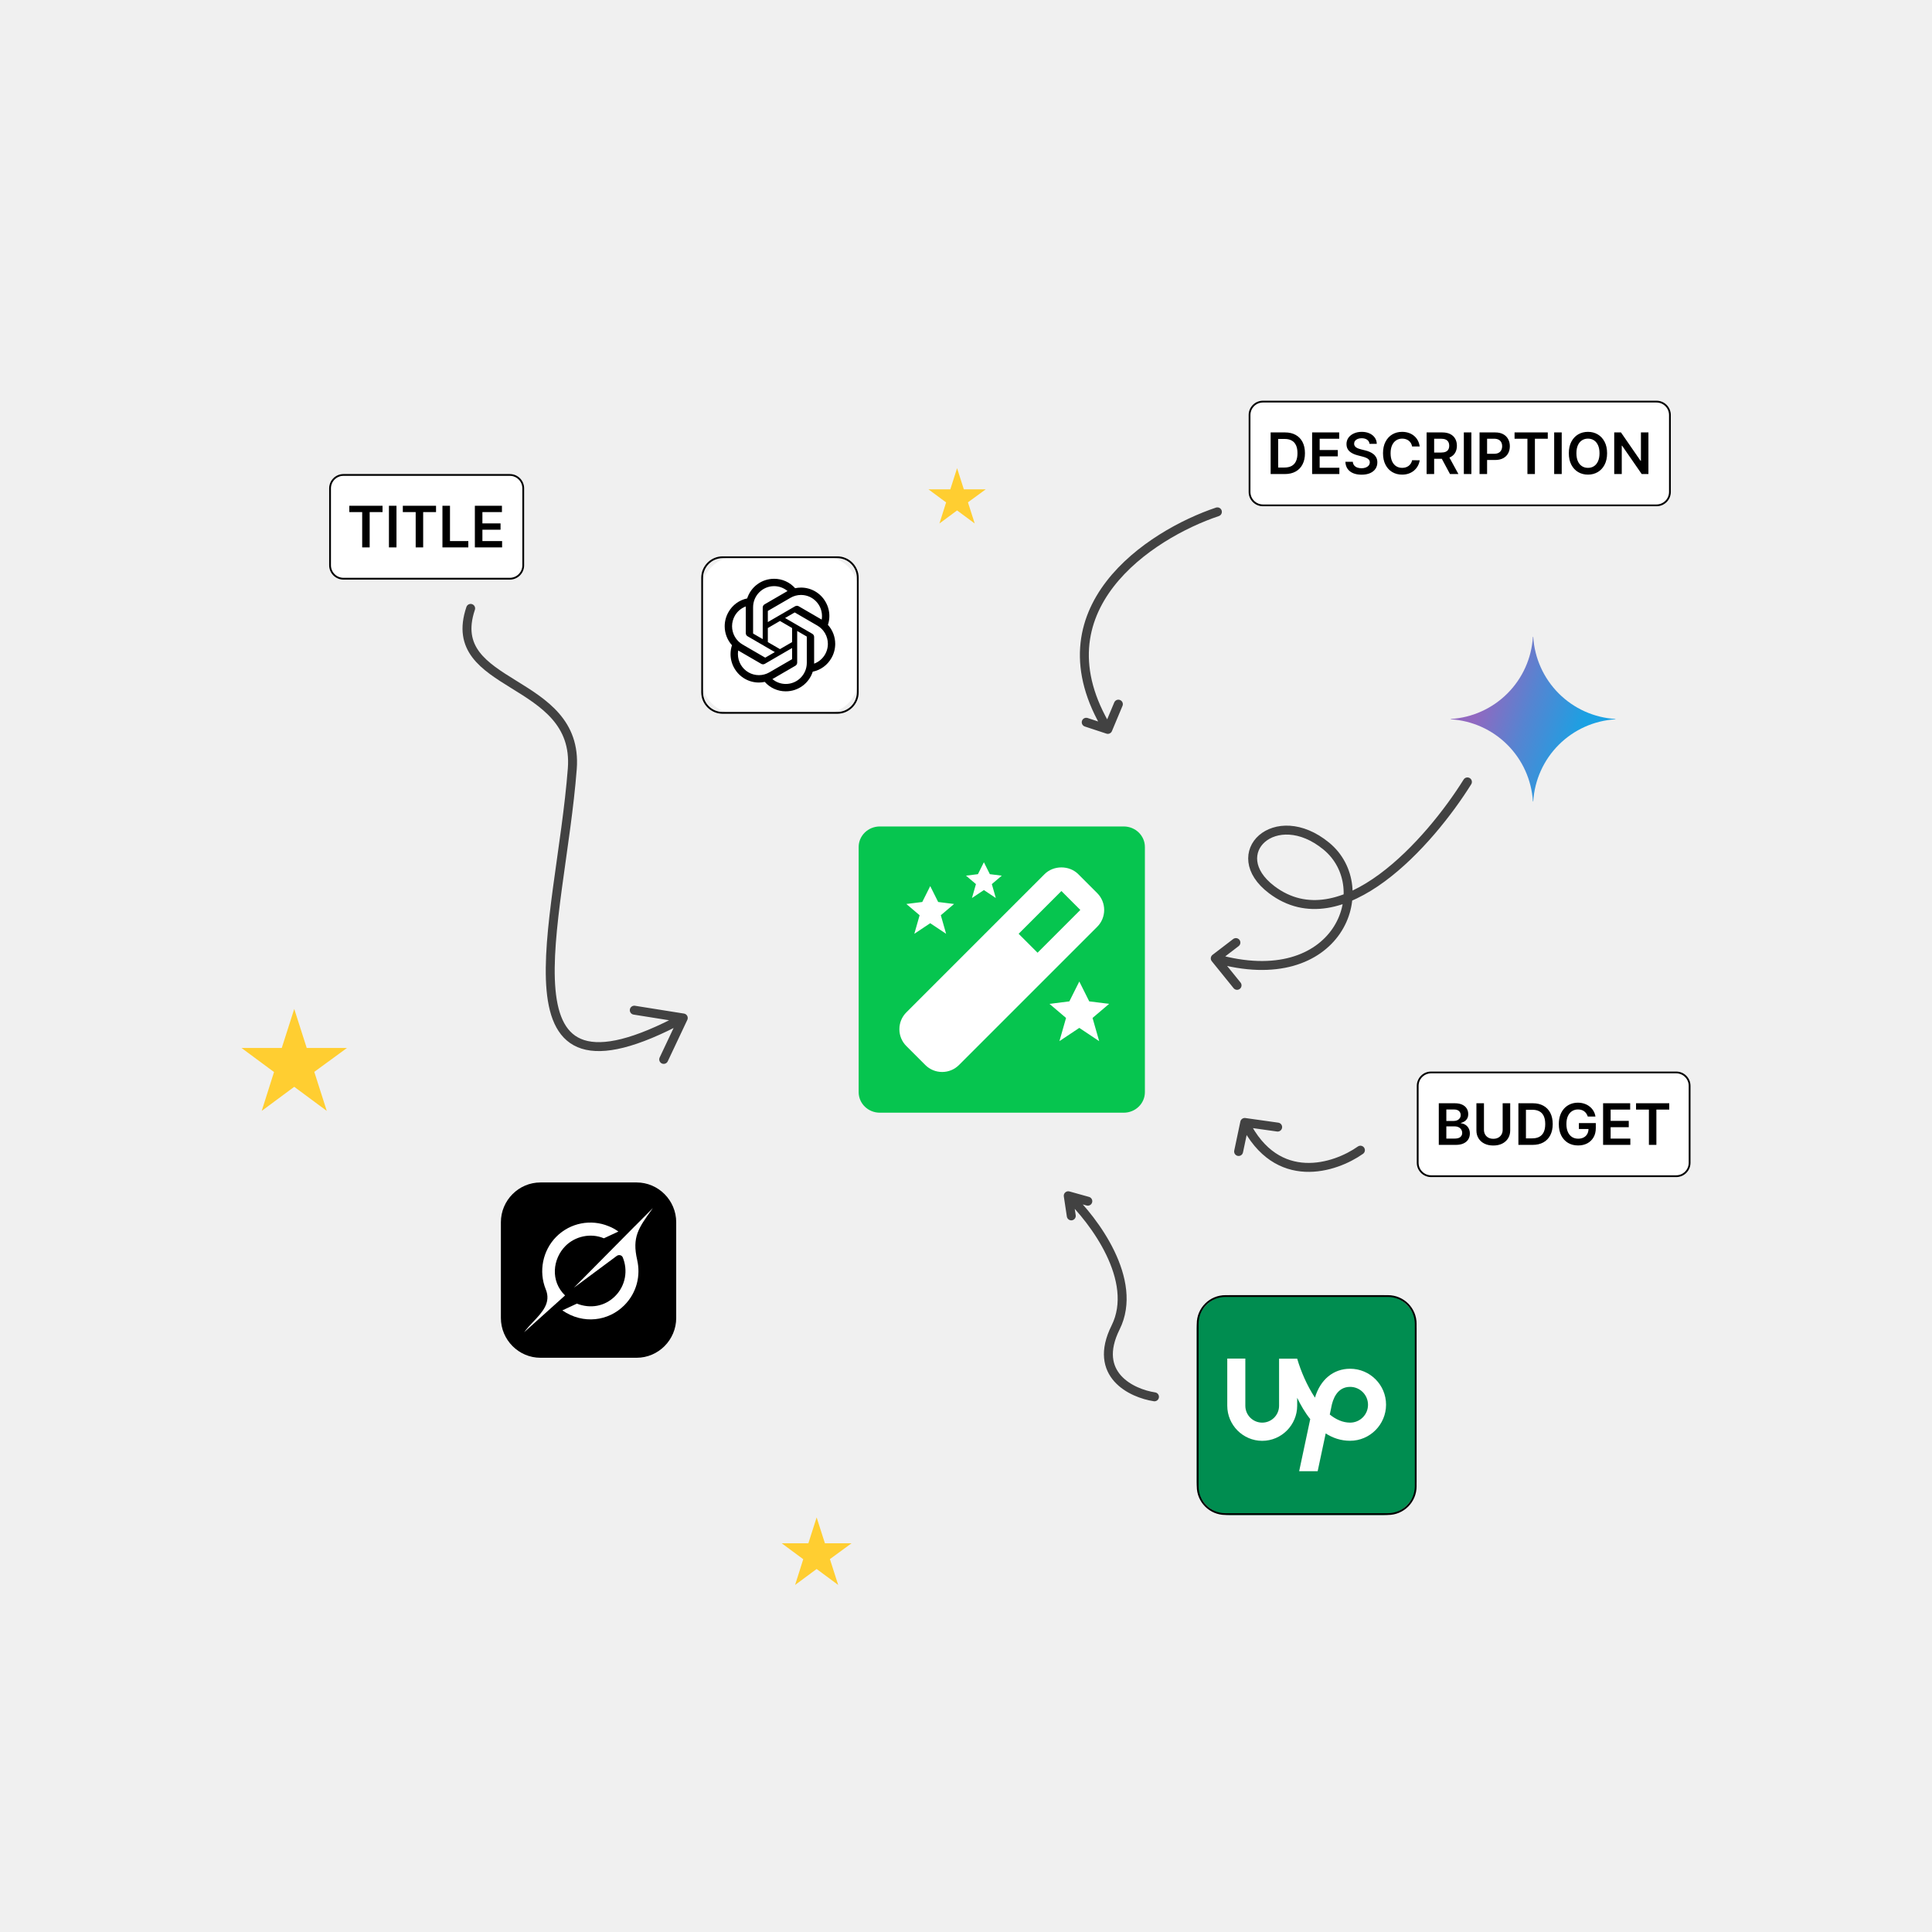
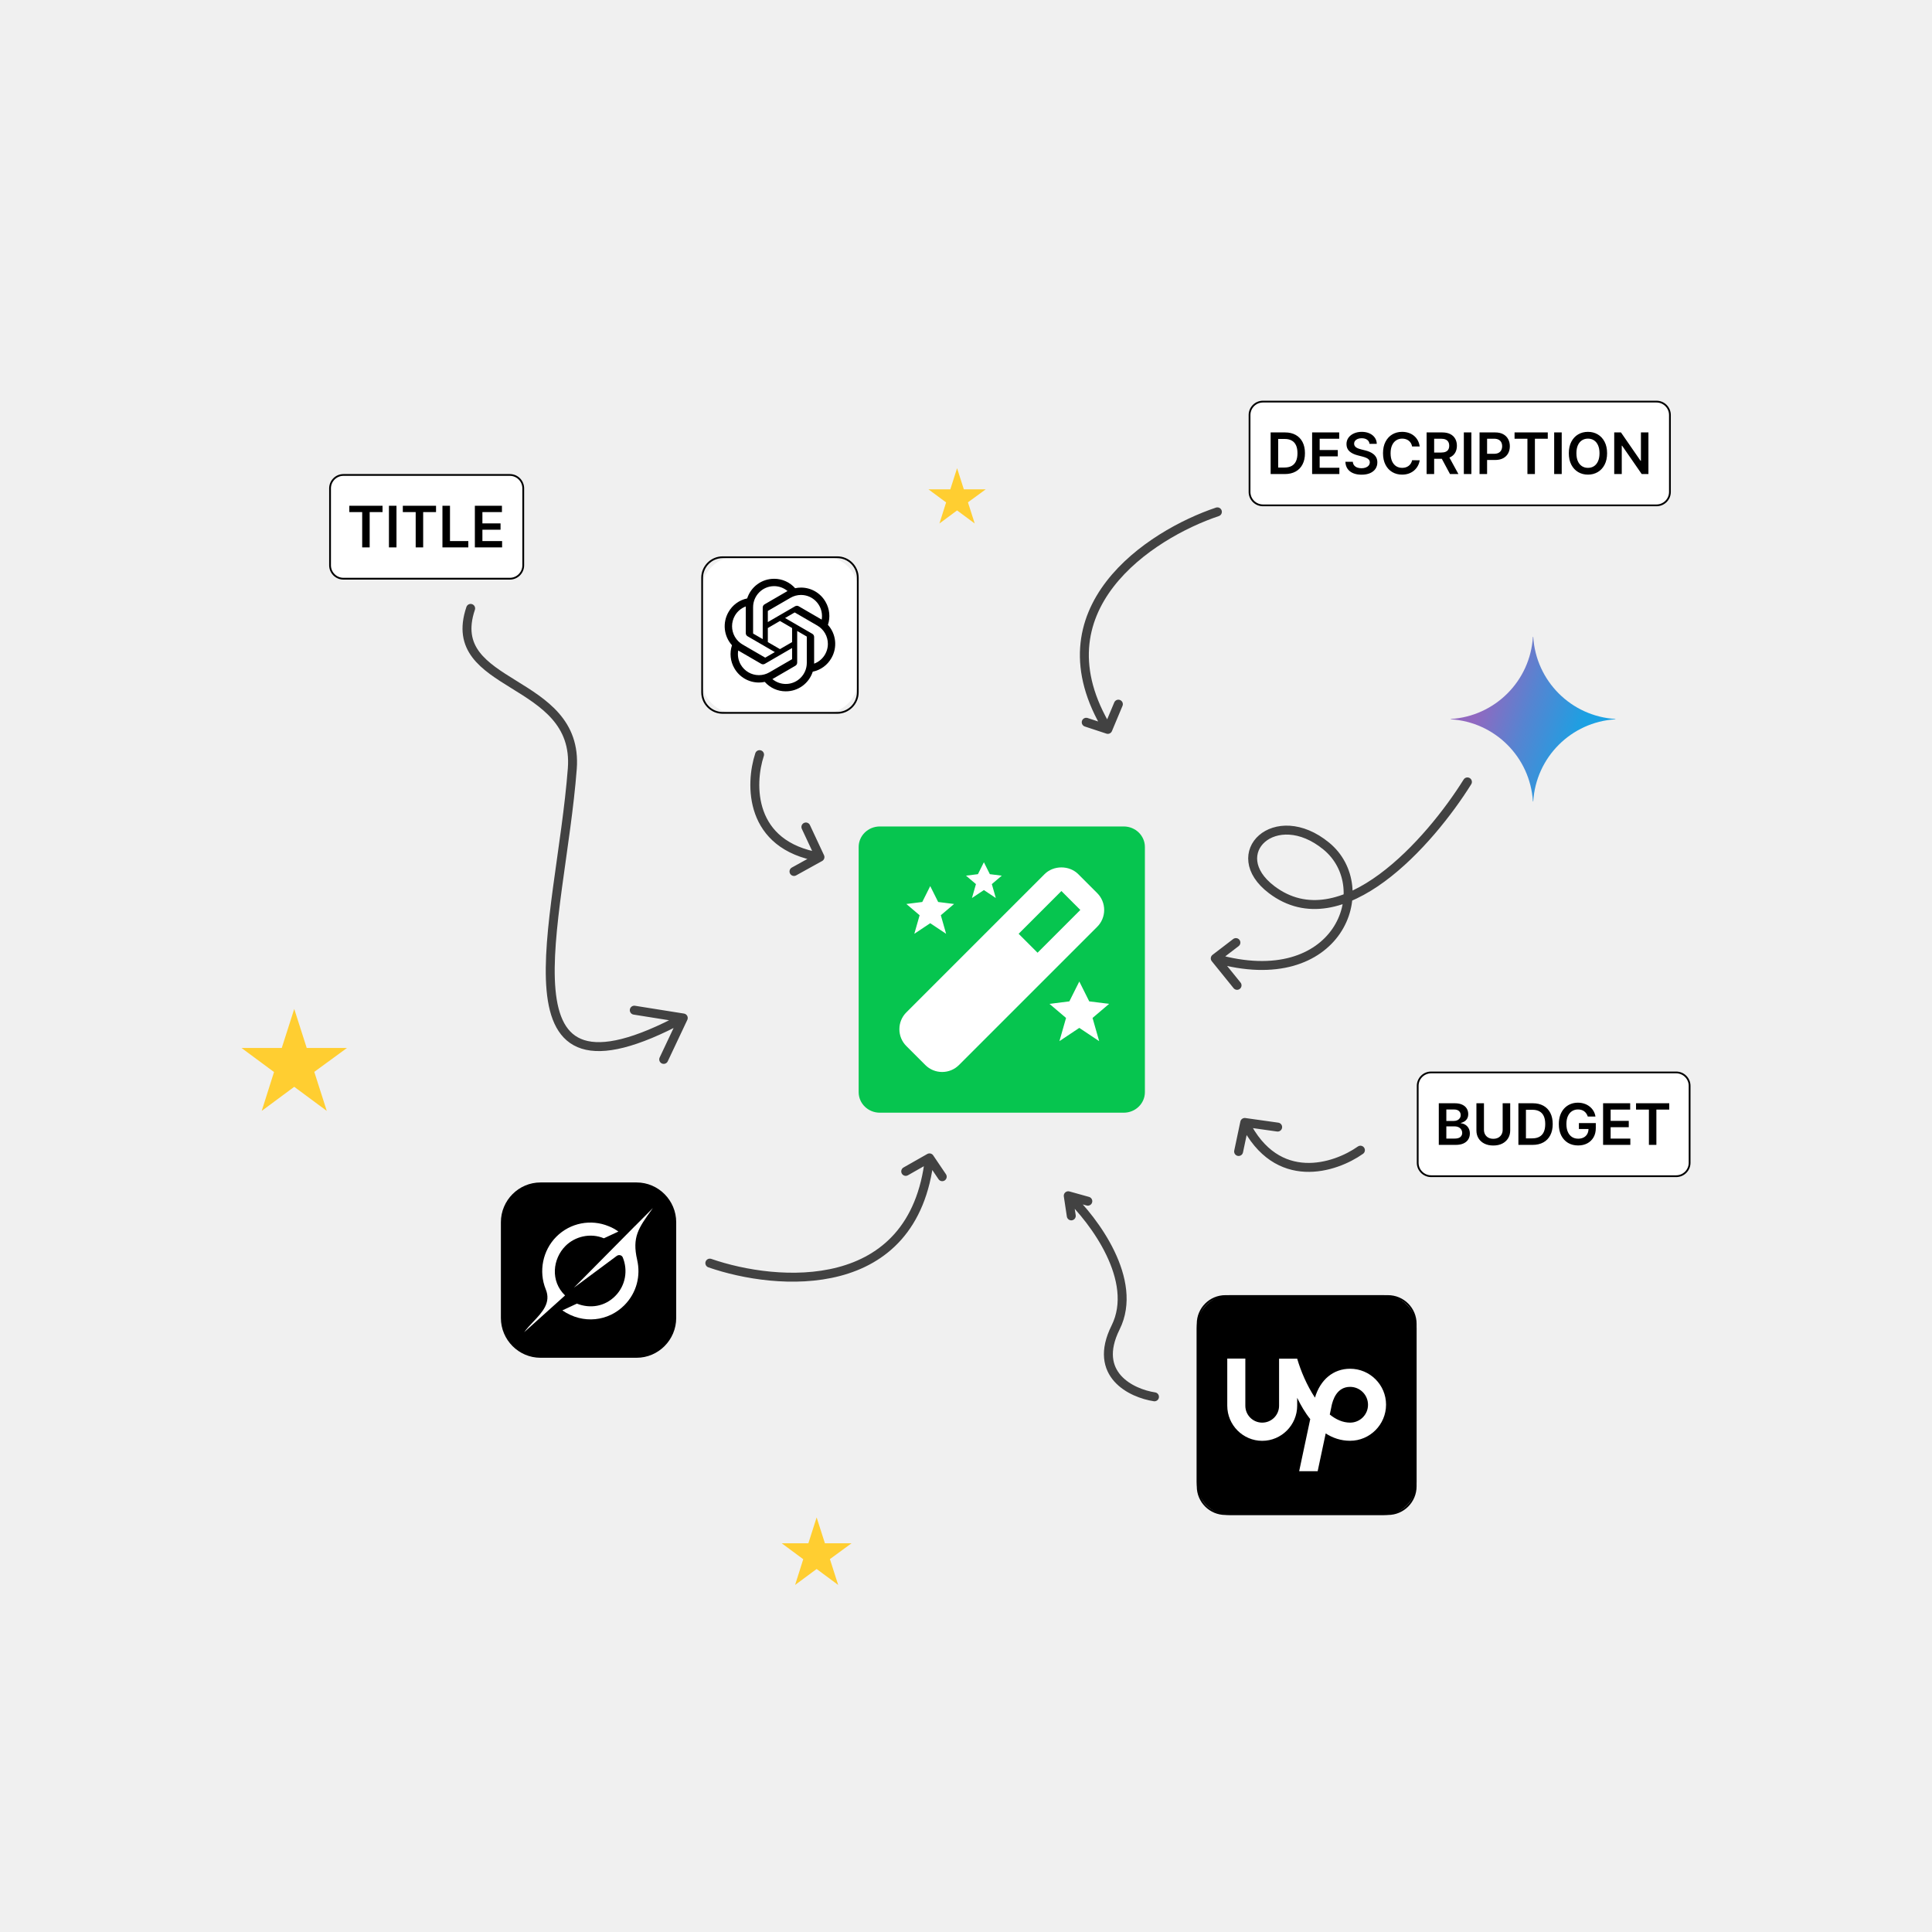
<svg xmlns="http://www.w3.org/2000/svg" width="1080" height="1080" viewBox="0 0 1080 1080" fill="none">
-   <path d="M628.186 462H491.821C485.293 462 480 467.133 480 473.462V610.531C480 616.867 485.293 622 491.821 622H628.186C634.714 622 640 616.861 640 610.531V473.462C640 467.133 634.714 462 628.186 462Z" fill="#06C54F" />
-   <path d="M553.333 488.667L550 482L546.667 488.667L540 489.5L545.56 494.22L543.333 502L550 497.56L556.667 502L554.44 494.22L560 489.5L553.333 488.667ZM608.893 559.773L603.333 548.667L597.773 559.773L586.667 561.167L595.927 569.04L592.227 582L603.333 574.593L614.44 582L610.74 569.04L620 561.167L608.893 559.773ZM524.447 504.22L520 495.333L515.553 504.22L506.667 505.333L514.073 511.627L511.113 522L520 516.073L528.887 522L525.927 511.627L533.333 505.333L524.447 504.22ZM502.76 575.333C502.76 578.893 504.147 582.24 506.667 584.76L517.24 595.333C519.76 597.853 523.107 599.24 526.667 599.24C530.227 599.24 533.573 597.853 536.093 595.333L613.333 518.093C615.853 515.573 617.24 512.227 617.24 508.667C617.24 505.107 615.853 501.76 613.333 499.24L602.76 488.667C597.72 483.627 588.947 483.627 583.907 488.667L506.667 565.907C504.147 568.427 502.76 571.773 502.76 575.333ZM593.333 498.093L603.907 508.667L580 532.573L569.427 522L593.333 498.093Z" fill="white" />
-   <rect x="184.5" y="265.5" width="108" height="58" rx="7.5" fill="white" />
-   <rect x="184.5" y="265.5" width="108" height="58" rx="7.5" stroke="black" />
-   <path d="M195.273 286.261V282.727H213.841V286.261H206.648V306H202.466V286.261H195.273ZM221.636 282.727V306H217.42V282.727H221.636ZM225.179 286.261V282.727H243.747V286.261H236.554V306H232.372V286.261H225.179ZM247.327 306V282.727H251.543V302.466H261.793V306H247.327ZM265.452 306V282.727H280.588V286.261H269.668V292.58H279.804V296.114H269.668V302.466H280.679V306H265.452Z" fill="black" />
-   <rect x="698.5" y="224.5" width="235" height="58" rx="7.5" fill="white" />
-   <rect x="698.5" y="224.5" width="235" height="58" rx="7.5" stroke="black" />
-   <path d="M718.182 265H710.295V241.727H718.341C720.652 241.727 722.636 242.193 724.295 243.125C725.962 244.049 727.242 245.379 728.136 247.114C729.03 248.848 729.477 250.924 729.477 253.341C729.477 255.765 729.027 257.848 728.125 259.591C727.231 261.333 725.939 262.67 724.25 263.602C722.568 264.534 720.545 265 718.182 265ZM714.511 261.352H717.977C719.598 261.352 720.951 261.057 722.034 260.466C723.117 259.867 723.932 258.977 724.477 257.795C725.023 256.606 725.295 255.121 725.295 253.341C725.295 251.561 725.023 250.083 724.477 248.909C723.932 247.727 723.125 246.845 722.057 246.261C720.996 245.67 719.678 245.375 718.102 245.375H714.511V261.352ZM733.483 265V241.727H748.619V245.261H737.699V251.58H747.835V255.114H737.699V261.466H748.71V265H733.483ZM765.568 248.125C765.462 247.133 765.015 246.36 764.227 245.807C763.447 245.254 762.432 244.977 761.182 244.977C760.303 244.977 759.549 245.11 758.92 245.375C758.292 245.64 757.811 246 757.477 246.455C757.144 246.909 756.973 247.428 756.966 248.011C756.966 248.496 757.076 248.917 757.295 249.273C757.523 249.629 757.83 249.932 758.216 250.182C758.602 250.424 759.03 250.629 759.5 250.795C759.97 250.962 760.443 251.102 760.92 251.216L763.102 251.761C763.981 251.966 764.826 252.242 765.636 252.591C766.455 252.939 767.186 253.379 767.83 253.909C768.481 254.439 768.996 255.08 769.375 255.83C769.754 256.58 769.943 257.458 769.943 258.466C769.943 259.83 769.595 261.03 768.898 262.068C768.201 263.098 767.193 263.905 765.875 264.489C764.564 265.064 762.977 265.352 761.114 265.352C759.303 265.352 757.731 265.072 756.398 264.511C755.072 263.951 754.034 263.133 753.284 262.057C752.542 260.981 752.14 259.67 752.08 258.125H756.227C756.288 258.936 756.538 259.61 756.977 260.148C757.417 260.686 757.989 261.087 758.693 261.352C759.405 261.617 760.201 261.75 761.08 261.75C761.996 261.75 762.799 261.614 763.489 261.341C764.186 261.061 764.731 260.674 765.125 260.182C765.519 259.682 765.72 259.098 765.727 258.432C765.72 257.826 765.542 257.326 765.193 256.932C764.845 256.53 764.356 256.197 763.727 255.932C763.106 255.659 762.379 255.417 761.545 255.205L758.898 254.523C756.981 254.03 755.466 253.284 754.352 252.284C753.246 251.277 752.693 249.939 752.693 248.273C752.693 246.902 753.064 245.701 753.807 244.67C754.557 243.64 755.576 242.841 756.864 242.273C758.152 241.697 759.61 241.409 761.239 241.409C762.89 241.409 764.337 241.697 765.58 242.273C766.83 242.841 767.811 243.633 768.523 244.648C769.235 245.655 769.602 246.814 769.625 248.125H765.568ZM793.622 249.58H789.372C789.251 248.883 789.027 248.265 788.702 247.727C788.376 247.182 787.971 246.72 787.486 246.341C787.001 245.962 786.448 245.678 785.827 245.489C785.213 245.292 784.55 245.193 783.838 245.193C782.573 245.193 781.452 245.511 780.474 246.148C779.497 246.777 778.732 247.701 778.179 248.92C777.626 250.133 777.349 251.614 777.349 253.364C777.349 255.144 777.626 256.644 778.179 257.864C778.74 259.076 779.505 259.992 780.474 260.614C781.452 261.227 782.569 261.534 783.827 261.534C784.524 261.534 785.175 261.443 785.781 261.261C786.395 261.072 786.944 260.795 787.429 260.432C787.921 260.068 788.334 259.621 788.668 259.091C789.009 258.561 789.243 257.955 789.372 257.273L793.622 257.295C793.463 258.402 793.118 259.439 792.588 260.409C792.065 261.379 791.38 262.235 790.531 262.977C789.683 263.712 788.69 264.288 787.554 264.705C786.418 265.114 785.156 265.318 783.77 265.318C781.724 265.318 779.899 264.845 778.293 263.898C776.687 262.951 775.421 261.583 774.497 259.795C773.573 258.008 773.111 255.864 773.111 253.364C773.111 250.856 773.577 248.712 774.509 246.932C775.44 245.144 776.709 243.777 778.315 242.83C779.921 241.883 781.74 241.409 783.77 241.409C785.065 241.409 786.27 241.591 787.384 241.955C788.497 242.318 789.49 242.852 790.361 243.557C791.232 244.254 791.948 245.11 792.509 246.125C793.077 247.133 793.448 248.284 793.622 249.58ZM797.483 265V241.727H806.21C807.998 241.727 809.498 242.038 810.71 242.659C811.93 243.28 812.85 244.152 813.472 245.273C814.1 246.386 814.415 247.686 814.415 249.17C814.415 250.663 814.097 251.958 813.46 253.057C812.831 254.148 811.903 254.992 810.676 255.591C809.449 256.182 807.941 256.477 806.153 256.477H799.938V252.977H805.585C806.631 252.977 807.487 252.833 808.153 252.545C808.82 252.25 809.313 251.822 809.631 251.261C809.956 250.693 810.119 249.996 810.119 249.17C810.119 248.345 809.956 247.64 809.631 247.057C809.305 246.466 808.809 246.019 808.142 245.716C807.475 245.405 806.616 245.25 805.562 245.25H801.699V265H797.483ZM809.506 254.455L815.267 265H810.562L804.903 254.455H809.506ZM822.511 241.727V265H818.295V241.727H822.511ZM827.077 265V241.727H835.804C837.592 241.727 839.092 242.061 840.304 242.727C841.524 243.394 842.444 244.311 843.065 245.477C843.694 246.636 844.009 247.955 844.009 249.432C844.009 250.924 843.694 252.25 843.065 253.409C842.437 254.568 841.509 255.481 840.281 256.148C839.054 256.807 837.543 257.136 835.747 257.136H829.963V253.67H835.179C836.224 253.67 837.08 253.489 837.747 253.125C838.414 252.761 838.906 252.261 839.224 251.625C839.55 250.989 839.713 250.258 839.713 249.432C839.713 248.606 839.55 247.879 839.224 247.25C838.906 246.621 838.41 246.133 837.736 245.784C837.069 245.428 836.209 245.25 835.156 245.25H831.293V265H827.077ZM846.648 245.261V241.727H865.216V245.261H858.023V265H853.841V245.261H846.648ZM873.011 241.727V265H868.795V241.727H873.011ZM898.372 253.364C898.372 255.871 897.902 258.019 896.963 259.807C896.031 261.587 894.759 262.951 893.145 263.898C891.539 264.845 889.717 265.318 887.679 265.318C885.641 265.318 883.815 264.845 882.202 263.898C880.596 262.943 879.323 261.576 878.384 259.795C877.452 258.008 876.986 255.864 876.986 253.364C876.986 250.856 877.452 248.712 878.384 246.932C879.323 245.144 880.596 243.777 882.202 242.83C883.815 241.883 885.641 241.409 887.679 241.409C889.717 241.409 891.539 241.883 893.145 242.83C894.759 243.777 896.031 245.144 896.963 246.932C897.902 248.712 898.372 250.856 898.372 253.364ZM894.134 253.364C894.134 251.598 893.857 250.11 893.304 248.898C892.759 247.678 892.001 246.758 891.031 246.136C890.062 245.508 888.944 245.193 887.679 245.193C886.414 245.193 885.296 245.508 884.327 246.136C883.357 246.758 882.596 247.678 882.043 248.898C881.497 250.11 881.224 251.598 881.224 253.364C881.224 255.129 881.497 256.621 882.043 257.841C882.596 259.053 883.357 259.973 884.327 260.602C885.296 261.223 886.414 261.534 887.679 261.534C888.944 261.534 890.062 261.223 891.031 260.602C892.001 259.973 892.759 259.053 893.304 257.841C893.857 256.621 894.134 255.129 894.134 253.364ZM921.483 241.727V265H917.733L906.767 249.148H906.574V265H902.358V241.727H906.131L917.085 257.591H917.29V241.727H921.483Z" fill="black" />
-   <rect x="792.5" y="599.5" width="152" height="58" rx="7.5" fill="white" />
-   <rect x="792.5" y="599.5" width="152" height="58" rx="7.5" stroke="black" />
-   <path d="M804.295 640V616.727H813.205C814.886 616.727 816.284 616.992 817.398 617.523C818.519 618.045 819.356 618.761 819.909 619.67C820.47 620.58 820.75 621.61 820.75 622.761C820.75 623.708 820.568 624.519 820.205 625.193C819.841 625.86 819.352 626.402 818.739 626.818C818.125 627.235 817.439 627.534 816.682 627.716V627.943C817.508 627.989 818.299 628.242 819.057 628.705C819.822 629.159 820.447 629.803 820.932 630.636C821.417 631.47 821.659 632.477 821.659 633.659C821.659 634.864 821.367 635.947 820.784 636.909C820.201 637.864 819.322 638.617 818.148 639.17C816.973 639.723 815.496 640 813.716 640H804.295ZM808.511 636.477H813.045C814.576 636.477 815.678 636.186 816.352 635.602C817.034 635.011 817.375 634.254 817.375 633.33C817.375 632.64 817.205 632.019 816.864 631.466C816.523 630.905 816.038 630.466 815.409 630.148C814.78 629.822 814.03 629.659 813.159 629.659H808.511V636.477ZM808.511 626.625H812.682C813.409 626.625 814.064 626.492 814.648 626.227C815.231 625.955 815.689 625.572 816.023 625.08C816.364 624.58 816.534 623.989 816.534 623.307C816.534 622.405 816.216 621.663 815.58 621.08C814.951 620.496 814.015 620.205 812.773 620.205H808.511V626.625ZM839.997 616.727H844.213V631.932C844.213 633.598 843.819 635.064 843.031 636.33C842.251 637.595 841.152 638.583 839.736 639.295C838.319 640 836.664 640.352 834.77 640.352C832.868 640.352 831.209 640 829.793 639.295C828.376 638.583 827.277 637.595 826.497 636.33C825.717 635.064 825.327 633.598 825.327 631.932V616.727H829.543V631.58C829.543 632.549 829.755 633.413 830.179 634.17C830.611 634.928 831.217 635.523 831.997 635.955C832.777 636.379 833.702 636.591 834.77 636.591C835.838 636.591 836.762 636.379 837.543 635.955C838.33 635.523 838.937 634.928 839.361 634.17C839.785 633.413 839.997 632.549 839.997 631.58V616.727ZM856.682 640H848.795V616.727H856.841C859.152 616.727 861.136 617.193 862.795 618.125C864.462 619.049 865.742 620.379 866.636 622.114C867.53 623.848 867.977 625.924 867.977 628.341C867.977 630.765 867.527 632.848 866.625 634.591C865.731 636.333 864.439 637.67 862.75 638.602C861.068 639.534 859.045 640 856.682 640ZM853.011 636.352H856.477C858.098 636.352 859.451 636.057 860.534 635.466C861.617 634.867 862.432 633.977 862.977 632.795C863.523 631.606 863.795 630.121 863.795 628.341C863.795 626.561 863.523 625.083 862.977 623.909C862.432 622.727 861.625 621.845 860.557 621.261C859.496 620.67 858.178 620.375 856.602 620.375H853.011V636.352ZM887.574 624.159C887.384 623.545 887.123 622.996 886.79 622.511C886.464 622.019 886.07 621.598 885.608 621.25C885.153 620.902 884.631 620.64 884.04 620.466C883.449 620.284 882.805 620.193 882.108 620.193C880.858 620.193 879.744 620.508 878.767 621.136C877.79 621.765 877.021 622.689 876.46 623.909C875.907 625.121 875.631 626.598 875.631 628.341C875.631 630.098 875.907 631.587 876.46 632.807C877.013 634.027 877.782 634.955 878.767 635.591C879.752 636.22 880.896 636.534 882.199 636.534C883.381 636.534 884.403 636.307 885.267 635.852C886.138 635.398 886.809 634.754 887.278 633.92C887.748 633.08 887.983 632.095 887.983 630.966L888.938 631.114H882.619V627.818H892.062V630.614C892.062 632.606 891.638 634.33 890.79 635.784C889.941 637.239 888.775 638.36 887.29 639.148C885.805 639.928 884.1 640.318 882.176 640.318C880.032 640.318 878.15 639.837 876.528 638.875C874.915 637.905 873.653 636.53 872.744 634.75C871.843 632.962 871.392 630.841 871.392 628.386C871.392 626.508 871.657 624.83 872.188 623.352C872.725 621.875 873.475 620.621 874.438 619.591C875.4 618.553 876.528 617.765 877.824 617.227C879.119 616.682 880.528 616.409 882.051 616.409C883.339 616.409 884.54 616.598 885.653 616.977C886.767 617.348 887.756 617.879 888.619 618.568C889.491 619.258 890.206 620.076 890.767 621.023C891.328 621.97 891.695 623.015 891.869 624.159H887.574ZM896.139 640V616.727H911.276V620.261H900.355V626.58H910.491V630.114H900.355V636.466H911.366V640H896.139ZM914.554 620.261V616.727H933.122V620.261H925.929V640H921.747V620.261H914.554Z" fill="black" />
-   <g clip-path="url(#clip0_5_2)">
-     <path fill-rule="evenodd" clip-rule="evenodd" d="M411.871 311H460.129C471.058 311 480 319.983 480 330.963V379.037C480 390.017 471.058 399 460.129 399H411.871C400.942 399 392 390.017 392 379.037V330.963C392 319.983 400.942 311 411.871 311Z" fill="white" />
-     <path d="M462.819 349.292C463.348 347.696 463.617 346.024 463.618 344.342C463.618 341.558 462.879 338.824 461.479 336.421C458.665 331.501 453.446 328.463 447.797 328.463C446.686 328.463 445.572 328.581 444.486 328.815C443.022 327.159 441.226 325.833 439.215 324.924C437.204 324.016 435.024 323.546 432.819 323.546H432.72C432.71 323.547 432.694 323.547 432.683 323.547C425.841 323.547 419.774 327.982 417.67 334.521C413.266 335.425 409.464 338.2 407.24 342.123C405.845 344.54 405.109 347.285 405.108 350.08C405.109 354.007 406.56 357.794 409.18 360.708C408.651 362.304 408.382 363.976 408.381 365.658C408.382 368.443 409.12 371.176 410.52 373.579C413.333 378.501 418.553 381.537 424.203 381.537C425.315 381.537 426.424 381.419 427.512 381.185C428.976 382.841 430.773 384.167 432.784 385.076C434.795 385.984 436.975 386.454 439.18 386.454H439.279L439.319 386.454C446.165 386.454 452.23 382.018 454.334 375.474C458.738 374.569 462.54 371.794 464.763 367.871C466.158 365.456 466.892 362.713 466.892 359.922C466.891 355.994 465.44 352.207 462.82 349.293L462.819 349.292ZM439.283 382.341H439.267C436.528 382.34 433.875 381.375 431.771 379.613C431.896 379.545 432.02 379.475 432.142 379.402L444.61 372.167C444.921 371.989 445.179 371.732 445.359 371.421C445.539 371.11 445.634 370.757 445.634 370.397V352.726L450.904 355.783C450.96 355.811 450.999 355.866 451.007 355.928V370.552C450.999 377.054 445.755 382.328 439.283 382.341ZM414.071 371.523C413.041 369.734 412.499 367.705 412.498 365.638C412.498 364.964 412.557 364.288 412.671 363.624C412.763 363.68 412.925 363.779 413.041 363.846L425.509 371.081C425.82 371.263 426.173 371.359 426.533 371.359C426.893 371.359 427.246 371.263 427.557 371.081L442.779 362.251V368.365C442.781 368.396 442.775 368.427 442.762 368.455C442.749 368.484 442.729 368.508 442.704 368.527L430.1 375.838C428.317 376.869 426.295 377.412 424.238 377.413C422.178 377.412 420.154 376.868 418.37 375.834C416.586 374.8 415.103 373.314 414.071 371.523L414.071 371.523ZM410.791 344.179C412.16 341.79 414.323 339.96 416.899 339.01C416.899 339.118 416.893 339.309 416.893 339.442V353.912L416.893 353.924C416.893 354.284 416.988 354.636 417.167 354.947C417.347 355.258 417.605 355.515 417.916 355.693L433.138 364.521L427.868 367.578C427.842 367.596 427.812 367.606 427.781 367.609C427.75 367.612 427.719 367.607 427.691 367.594L415.086 360.278C413.304 359.241 411.824 357.751 410.796 355.959C409.767 354.167 409.226 352.134 409.226 350.065C409.226 348 409.766 345.97 410.792 344.18L410.791 344.179ZM454.088 354.301L438.866 345.471L444.136 342.416C444.162 342.398 444.192 342.388 444.223 342.385C444.254 342.382 444.285 342.387 444.313 342.399L456.918 349.71C460.546 351.816 462.785 355.71 462.785 359.921C462.785 364.86 459.717 369.279 455.104 370.985V356.082C455.105 356.077 455.105 356.071 455.105 356.066C455.105 355.337 454.716 354.664 454.088 354.301ZM459.333 346.371C459.24 346.313 459.079 346.216 458.962 346.149L446.495 338.913C446.184 338.731 445.83 338.635 445.471 338.635C445.111 338.635 444.757 338.732 444.447 338.913L429.225 347.743V341.629L429.225 341.619C429.225 341.589 429.232 341.56 429.245 341.534C429.258 341.508 429.277 341.485 429.3 341.467L441.904 334.162C443.687 333.13 445.708 332.586 447.766 332.586C454.247 332.586 459.502 337.866 459.502 344.376C459.502 345.044 459.445 345.711 459.333 346.37V346.371ZM426.36 357.268L421.089 354.211C421.061 354.197 421.037 354.176 421.019 354.151C421.002 354.126 420.99 354.096 420.986 354.066V339.442C420.989 332.935 426.245 327.659 432.722 327.659C435.466 327.66 438.122 328.626 440.231 330.388C440.106 330.456 439.983 330.527 439.861 330.599L427.393 337.834C427.082 338.012 426.823 338.269 426.643 338.58C426.463 338.891 426.369 339.244 426.368 339.604V339.616L426.36 357.268ZM429.222 351.067L436.002 347.133L442.781 351.064V358.93L436.002 362.861L429.222 358.93V351.067Z" fill="black" />
+   <path d="M628.186 462H491.821c-6.528 0-11.821 5.133-11.821 11.462v137.069c0 6.336 5.293 11.469 11.821 11.469h136.365c6.528 0 11.814-5.139 11.814-11.469V473.462c0-6.329-5.286-11.462-11.814-11.462" fill="#06C54F" />
+   <path d="M553.333 488.667 550 482l-3.333 6.667-6.667.833 5.56 4.72-2.227 7.78 6.667-4.44 6.667 4.44-2.227-7.78 5.56-4.72zm55.56 71.106-5.56-11.106-5.56 11.106-11.106 1.394 9.26 7.873-3.7 12.96 11.106-7.407L614.44 582l-3.7-12.96 9.26-7.873zm-84.446-55.553L520 495.333l-4.447 8.887-8.886 1.113 7.406 6.294-2.96 10.373 8.887-5.927 8.887 5.927-2.96-10.373 7.406-6.294zm-21.687 71.113c0 3.56 1.387 6.907 3.907 9.427l10.573 10.573a13.24 13.24 0 0 0 9.427 3.907c3.56 0 6.906-1.387 9.426-3.907l77.24-77.24a13.24 13.24 0 0 0 3.907-9.426c0-3.56-1.387-6.907-3.907-9.427l-10.573-10.573c-5.04-5.04-13.813-5.04-18.853 0l-77.24 77.24a13.24 13.24 0 0 0-3.907 9.426m90.573-77.24 10.574 10.574L580 532.573 569.427 522z" fill="#fff" />
+   <rect x="184.5" y="265.5" width="108" height="58" rx="7.5" fill="#fff" />
+   <rect x="184.5" y="265.5" width="108" height="58" rx="7.5" stroke="#000" />
+   <path d="M195.273 286.261v-3.534h18.568v3.534h-7.193V306h-4.182v-19.739zm26.363-3.534V306h-4.216v-23.273zm3.543 3.534v-3.534h18.568v3.534h-7.193V306h-4.182v-19.739zM247.327 306v-23.273h4.216v19.739h10.25V306zm18.125 0v-23.273h15.136v3.534h-10.92v6.319h10.136v3.534h-10.136v6.352h11.011V306z" fill="#000" />
+   <rect x="698.5" y="224.5" width="235" height="58" rx="7.5" fill="#fff" />
+   <rect x="698.5" y="224.5" width="235" height="58" rx="7.5" stroke="#000" />
+   <path d="M718.182 265h-7.887v-23.273h8.046q3.466 0 5.954 1.398 2.5 1.386 3.841 3.989 1.341 2.601 1.341 6.227 0 3.636-1.352 6.25-1.341 2.613-3.875 4.011-2.523 1.398-6.068 1.398m-3.671-3.648h3.466q2.432 0 4.057-.886 1.625-.898 2.443-2.671.818-1.784.818-4.454t-.818-4.432q-.818-1.772-2.42-2.648-1.591-.886-3.955-.886h-3.591zM733.483 265v-23.273h15.136v3.534h-10.92v6.319h10.136v3.534h-10.136v6.352h11.011V265zm32.085-16.875q-.159-1.488-1.341-2.318-1.17-.83-3.045-.83-1.319 0-2.262.398-.942.397-1.443 1.08a2.62 2.62 0 0 0-.511 1.556q0 .728.329 1.262.342.534.921.909.579.363 1.284.613t1.42.421l2.182.545q1.319.307 2.534.83 1.228.523 2.194 1.318a5.9 5.9 0 0 1 1.545 1.921q.568 1.125.568 2.636 0 2.046-1.045 3.602-1.046 1.545-3.023 2.421-1.966.863-4.761.863-2.716 0-4.716-.841-1.989-.84-3.114-2.454-1.113-1.614-1.204-3.932h4.147q.092 1.216.75 2.023.66.807 1.716 1.204 1.068.398 2.387.398 1.374 0 2.409-.409 1.045-.42 1.636-1.159.591-.75.602-1.75-.01-.909-.534-1.5-.522-.603-1.466-1a14 14 0 0 0-2.182-.727l-2.647-.682q-2.875-.74-4.546-2.239-1.659-1.511-1.659-4.011 0-2.057 1.114-3.603 1.125-1.545 3.057-2.397 1.932-.864 4.375-.864 2.476 0 4.341.864 1.875.852 2.943 2.375 1.068 1.51 1.102 3.477zm28.054 1.455h-4.25a5.3 5.3 0 0 0-.67-1.853 5 5 0 0 0-1.216-1.386 5.1 5.1 0 0 0-1.659-.852 6.5 6.5 0 0 0-1.989-.296q-1.897 0-3.364.955-1.466.943-2.295 2.772-.83 1.82-.83 4.444 0 2.67.83 4.5.842 1.817 2.295 2.75 1.466.92 3.353.92a6.8 6.8 0 0 0 1.954-.273 5.4 5.4 0 0 0 1.648-.829 5.06 5.06 0 0 0 1.943-3.159l4.25.022a9.2 9.2 0 0 1-1.034 3.114 9.2 9.2 0 0 1-2.057 2.568q-1.273 1.102-2.977 1.728-1.705.613-3.784.613-3.069 0-5.477-1.42-2.41-1.42-3.796-4.103-1.386-2.68-1.386-6.431 0-3.762 1.398-6.432 1.397-2.682 3.806-4.102 2.41-1.42 5.455-1.421 1.943 0 3.614.546a9.2 9.2 0 0 1 2.977 1.602 8.5 8.5 0 0 1 2.148 2.568q.852 1.511 1.113 3.455m3.861 15.42v-23.273h8.727q2.682 0 4.5.932 1.83.932 2.762 2.614.943 1.67.943 3.897 0 2.239-.955 3.887-.944 1.636-2.784 2.534-1.84.886-4.523.886h-6.215v-3.5h5.647q1.569 0 2.568-.432 1-.442 1.478-1.284.488-.852.488-2.091 0-1.238-.488-2.113-.489-.887-1.489-1.341-1-.466-2.58-.466h-3.863V265zm12.023-10.545L815.267 265h-4.705l-5.659-10.545zm13.005-12.728V265h-4.216v-23.273zM827.077 265v-23.273h8.727q2.682 0 4.5 1 1.83 1 2.761 2.75.944 1.739.944 3.955 0 2.238-.944 3.977-.942 1.738-2.784 2.739-1.84.988-4.534.988h-5.784v-3.466h5.216q1.567 0 2.568-.545 1-.546 1.477-1.5.489-.954.489-2.193t-.489-2.182q-.477-.943-1.488-1.466-1-.534-2.58-.534h-3.863V265zm19.571-19.739v-3.534h18.568v3.534h-7.193V265h-4.182v-19.739zm26.363-3.534V265h-4.216v-23.273zm25.361 11.637q0 3.76-1.409 6.443-1.398 2.67-3.818 4.091-2.409 1.42-5.466 1.42t-5.477-1.42q-2.41-1.432-3.818-4.103-1.398-2.68-1.398-6.431 0-3.762 1.398-6.432 1.409-2.682 3.818-4.102 2.42-1.42 5.477-1.421 3.057 0 5.466 1.421 2.42 1.42 3.818 4.102 1.409 2.67 1.409 6.432m-4.238 0q0-2.648-.83-4.466-.818-1.83-2.273-2.762-1.454-.942-3.352-.943-1.898 0-3.352.943-1.455.933-2.284 2.762-.819 1.817-.819 4.466 0 2.647.819 4.477.83 1.818 2.284 2.761 1.454.932 3.352.932t3.352-.932q1.455-.943 2.273-2.761.83-1.83.83-4.477m27.349-11.637V265h-3.75l-10.966-15.852h-.193V265h-4.216v-23.273h3.773l10.954 15.864h.205v-15.864z" fill="#000" />
+   <rect x="792.5" y="599.5" width="152" height="58" rx="7.5" fill="#fff" />
+   <rect x="792.5" y="599.5" width="152" height="58" rx="7.5" stroke="#000" />
+   <path d="M804.295 640v-23.273h8.91q2.522 0 4.193.796 1.681.783 2.511 2.147.841 1.365.841 3.091 0 1.42-.545 2.432a4.6 4.6 0 0 1-1.466 1.625 6.2 6.2 0 0 1-2.057.898v.227q1.239.068 2.375.762 1.147.681 1.875 1.931.727 1.25.727 3.023 0 1.807-.875 3.25-.875 1.432-2.636 2.261t-4.432.83zm4.216-3.523h4.534q2.296 0 3.307-.875 1.023-.886 1.023-2.272 0-1.035-.511-1.864-.512-.841-1.455-1.318-.943-.489-2.25-.489h-4.648zm0-9.852h4.171q1.09 0 1.966-.398a3.3 3.3 0 0 0 1.375-1.147q.511-.75.511-1.773 0-1.353-.954-2.227-.944-.875-2.807-.875h-4.262zm31.486-9.898h4.216v15.205q0 2.499-1.182 4.398-1.17 1.897-3.295 2.965-2.125 1.057-4.966 1.057-2.853 0-4.977-1.057-2.126-1.068-3.296-2.965-1.17-1.899-1.17-4.398v-15.205h4.216v14.853q0 1.454.636 2.59a4.63 4.63 0 0 0 1.818 1.785q1.17.636 2.773.636 1.602 0 2.773-.636a4.54 4.54 0 0 0 1.818-1.785q.636-1.136.636-2.59zM856.682 640h-7.887v-23.273h8.046q3.466 0 5.954 1.398 2.5 1.386 3.841 3.989 1.341 2.601 1.341 6.227 0 3.636-1.352 6.25-1.341 2.613-3.875 4.011-2.523 1.398-6.068 1.398m-3.671-3.648h3.466q2.432 0 4.057-.886 1.625-.898 2.443-2.671.818-1.784.818-4.454t-.818-4.432q-.818-1.772-2.42-2.648-1.591-.886-3.955-.886h-3.591zm34.563-12.193a6 6 0 0 0-.784-1.648 5.1 5.1 0 0 0-1.182-1.261 4.8 4.8 0 0 0-1.568-.784 6.5 6.5 0 0 0-1.932-.273q-1.875 0-3.341.943t-2.307 2.773q-.83 1.818-.829 4.432 0 2.636.829 4.466.83 1.83 2.307 2.784 1.477.943 3.432.943 1.773 0 3.068-.682a4.8 4.8 0 0 0 2.011-1.932q.705-1.26.705-2.954l.955.148h-6.319v-3.296h9.443v2.796q0 2.988-1.272 5.17a8.7 8.7 0 0 1-3.5 3.364q-2.228 1.17-5.114 1.17-3.215 0-5.648-1.443-2.42-1.455-3.784-4.125-1.352-2.682-1.352-6.364 0-2.817.796-5.034.806-2.216 2.25-3.761a9.6 9.6 0 0 1 3.386-2.364q1.942-.818 4.227-.818 1.932 0 3.602.568a9.5 9.5 0 0 1 2.966 1.591 8.9 8.9 0 0 1 2.148 2.455 8.6 8.6 0 0 1 1.102 3.136zM896.139 640v-23.273h15.137v3.534h-10.921v6.319h10.136v3.534h-10.136v6.352h11.011V640zm18.415-19.739v-3.534h18.568v3.534h-7.193V640h-4.182v-19.739z" fill="#000" />
+   <g clip-path="url(#a)">
+     <path fill-rule="evenodd" clip-rule="evenodd" d="M411.871 311h48.258c10.929 0 19.871 8.983 19.871 19.963v48.074c0 10.98-8.942 19.963-19.871 19.963h-48.258C400.942 399 392 390.017 392 379.037v-48.074c0-10.98 8.942-19.963 19.871-19.963" fill="#fff" />
+     <path d="M462.819 349.292a15.74 15.74 0 0 0-1.34-12.871 15.77 15.77 0 0 0-13.682-7.958c-1.111 0-2.225.118-3.311.352a15.6 15.6 0 0 0-5.271-3.891 15.5 15.5 0 0 0-6.396-1.378h-.099l-.037.001c-6.842 0-12.909 4.435-15.013 10.974a15.6 15.6 0 0 0-10.43 7.602 15.9 15.9 0 0 0 1.94 18.585 15.75 15.75 0 0 0 1.34 12.871 15.77 15.77 0 0 0 13.683 7.958c1.112 0 2.221-.118 3.309-.352a15.6 15.6 0 0 0 5.272 3.891 15.5 15.5 0 0 0 6.396 1.378h.139c6.846 0 12.911-4.436 15.015-10.98a15.6 15.6 0 0 0 10.429-7.603 15.9 15.9 0 0 0-1.943-18.578zm-23.536 33.049h-.016a11.68 11.68 0 0 1-7.496-2.728q.188-.102.371-.211l12.468-7.235a2.04 2.04 0 0 0 1.024-1.77v-17.671l5.27 3.057a.19.19 0 0 1 .103.145v14.624c-.008 6.502-5.252 11.776-11.724 11.789m-25.212-10.818a11.8 11.8 0 0 1-1.4-7.899c.092.056.254.155.37.222l12.468 7.235a2.03 2.03 0 0 0 2.048 0l15.222-8.83v6.114a.19.19 0 0 1-.075.162l-12.604 7.311a11.7 11.7 0 0 1-5.862 1.575 11.7 11.7 0 0 1-5.868-1.579 11.8 11.8 0 0 1-4.299-4.311m-3.28-27.344a11.7 11.7 0 0 1 6.108-5.169c0 .108-.006.299-.006.432v14.482a2.03 2.03 0 0 0 1.023 1.769l15.222 8.828-5.27 3.057a.18.18 0 0 1-.177.016l-12.605-7.316a11.8 11.8 0 0 1-4.29-4.319 11.84 11.84 0 0 1-.004-11.779zm43.297 10.122-15.222-8.83 5.27-3.055a.18.18 0 0 1 .177-.017l12.605 7.311c3.628 2.106 5.867 6 5.867 10.211 0 4.939-3.068 9.358-7.681 11.064v-14.903l.001-.016a2.04 2.04 0 0 0-1.017-1.765m5.245-7.93a14 14 0 0 0-.371-.222l-12.467-7.236a2.03 2.03 0 0 0-2.048 0l-15.222 8.83v-6.124a.19.19 0 0 1 .075-.152l12.604-7.305a11.7 11.7 0 0 1 5.862-1.576c6.481 0 11.736 5.28 11.736 11.79q0 1.004-.169 1.994zm-32.973 10.897-5.271-3.057a.2.2 0 0 1-.07-.06.2.2 0 0 1-.033-.085v-14.624c.003-6.507 5.259-11.783 11.736-11.783 2.744.001 5.4.967 7.509 2.729q-.187.103-.37.211l-12.468 7.235a2.03 2.03 0 0 0-1.025 1.77v.012zm2.862-6.201 6.78-3.934 6.779 3.931v7.866l-6.779 3.931-6.78-3.931z" fill="#000" />
  </g>
-   <rect x="392.5" y="311.5" width="87" height="87" rx="11.5" stroke="black" />
-   <g clip-path="url(#clip1_5_2)">
-     <path d="M903 402.092C891.064 402.824 879.808 407.896 871.352 416.352C862.896 424.808 857.824 436.064 857.092 448H856.908C856.177 436.064 851.105 424.807 842.649 416.351C834.193 407.895 822.936 402.823 811 402.092V401.908C822.936 401.177 834.193 396.105 842.649 387.649C851.105 379.193 856.177 367.936 856.908 356H857.092C857.824 367.936 862.896 379.192 871.352 387.648C879.808 396.104 891.064 401.176 903 401.908V402.092Z" fill="url(#paint0_radial_5_2)" />
+   <rect x="392.5" y="311.5" width="87" height="87" rx="11.5" stroke="#000" />
+   <g clip-path="url(#b)">
+     <path d="M903 402.092A49 49 0 0 0 857.092 448h-.184A48.995 48.995 0 0 0 811 402.092v-.184A48.995 48.995 0 0 0 856.908 356h.184A49 49 0 0 0 903 401.908z" fill="url(#c)" />
  </g>
-   <g clip-path="url(#clip2_5_2)">
-     <path fill-rule="evenodd" clip-rule="evenodd" d="M302.129 661H355.871C368.042 661 378 671.004 378 683.231V736.769C378 748.996 368.042 759 355.871 759H302.129C289.958 759 280 748.996 280 736.769V683.231C280 671.004 289.958 661 302.129 661Z" fill="black" />
-     <path fill-rule="evenodd" clip-rule="evenodd" d="M320.814 719.845L355.072 685.232V685.265L364.966 675.311C364.789 675.565 364.61 675.812 364.433 676.059C356.915 686.474 353.244 691.567 356.189 704.311L356.172 704.292C358.203 712.966 356.03 722.586 349.014 729.643C340.168 738.547 326.013 740.528 314.357 732.513L322.485 728.73C329.923 731.668 338.064 730.378 343.912 724.494C349.763 718.609 351.077 710.041 348.136 702.908C347.577 701.558 345.902 701.217 344.73 702.089L320.814 719.845ZM315.879 724.16L315.873 724.166L293.034 744.689C294.482 742.684 296.279 740.787 298.073 738.891C303.131 733.545 308.151 728.246 305.089 720.758C300.988 710.737 303.375 698.995 310.969 691.357C318.863 683.424 330.489 681.423 340.198 685.442C342.348 686.245 344.221 687.387 345.68 688.45L337.572 692.215C330.023 689.031 321.373 691.196 316.095 696.506C308.956 703.68 307.512 716.12 315.879 724.16Z" fill="white" />
+   <g clip-path="url(#d)" fill-rule="evenodd" clip-rule="evenodd">
+     <path d="M302.129 661h53.742C368.042 661 378 671.004 378 683.231v53.538c0 12.227-9.958 22.231-22.129 22.231h-53.742C289.958 759 280 748.996 280 736.769v-53.538c0-12.227 9.958-22.231 22.129-22.231" fill="#000" />
+     <path d="m320.814 719.845 34.258-34.613v.033l9.894-9.954q-.267.38-.533.748c-7.518 10.415-11.189 15.508-8.244 28.252l-.017-.019c2.031 8.674-.142 18.294-7.158 25.351-8.846 8.904-23.001 10.885-34.657 2.87l8.128-3.783c7.438 2.938 15.579 1.648 21.427-4.236 5.851-5.885 7.165-14.453 4.224-21.586-.559-1.35-2.234-1.691-3.406-.819zm-4.935 4.315-.006.006-22.839 20.523c1.448-2.005 3.245-3.902 5.039-5.798 5.058-5.346 10.078-10.645 7.016-18.133-4.101-10.021-1.714-21.763 5.88-29.401 7.894-7.933 19.52-9.934 29.229-5.915 2.15.803 4.023 1.945 5.482 3.008l-8.108 3.765c-7.549-3.184-16.199-1.019-21.477 4.291-7.139 7.174-8.583 19.614-.216 27.654" fill="#fff" />
  </g>
-   <g clip-path="url(#clip3_5_2)">
-     <path d="M687.43 724H773.45C783.63 724 791.88 732.25 791.88 742.43V828.45C791.88 838.63 783.63 846.88 773.45 846.88H687.43C677.25 846.88 669 838.63 669 828.45V742.43C669 732.25 677.25 724 687.43 724Z" fill="#008D50" />
-     <path d="M754.73 795.26C750.65 795.26 746.81 793.53 743.35 790.72L744.19 786.74L744.21 786.6C744.98 782.38 747.35 775.27 754.72 775.27C760.24 775.27 764.73 779.76 764.73 785.28C764.74 790.79 760.25 795.26 754.73 795.26ZM754.73 765.14C745.32 765.14 738.05 771.24 735.07 781.29C730.56 774.5 727.13 766.36 725.13 759.5H715.01V785.83C715.01 791.04 710.79 795.26 705.58 795.26C700.37 795.26 696.15 791.04 696.15 785.83V759.47H686.05V785.8C686.05 796.58 694.81 805.43 705.59 805.43C716.37 805.43 725.13 796.57 725.13 785.8V781.38C727.1 785.48 729.5 789.64 732.43 793.28L726.24 822.42H736.58L741.07 801.3C745.01 803.82 749.52 805.4 754.7 805.4C765.79 805.4 774.81 796.33 774.81 785.22C774.82 774.16 765.82 765.14 754.73 765.14Z" fill="white" />
+   <g clip-path="url(#e)">
+     <path d="M687.43 724h86.02c10.18 0 18.43 8.25 18.43 18.43v86.02c0 10.18-8.25 18.43-18.43 18.43h-86.02c-10.18 0-18.43-8.25-18.43-18.43v-86.02c0-10.18 8.25-18.43 18.43-18.43" fill="#000" />
+     <path d="M754.73 795.26c-4.08 0-7.92-1.73-11.38-4.54l.84-3.98.02-.14c.77-4.22 3.14-11.33 10.51-11.33 5.52 0 10.01 4.49 10.01 10.01.01 5.51-4.48 9.98-10 9.98m0-30.12c-9.41 0-16.68 6.1-19.66 16.15-4.51-6.79-7.94-14.93-9.94-21.79h-10.12v26.33c0 5.21-4.22 9.43-9.43 9.43s-9.43-4.22-9.43-9.43v-26.36h-10.1v26.33c0 10.78 8.76 19.63 19.54 19.63s19.54-8.86 19.54-19.63v-4.42c1.97 4.1 4.37 8.26 7.3 11.9l-6.19 29.14h10.34l4.49-21.12c3.94 2.52 8.45 4.1 13.63 4.1 11.09 0 20.11-9.07 20.11-20.18.01-11.06-8.99-20.08-20.08-20.08" fill="#fff" />
  </g>
-   <rect x="669.5" y="724.5" width="121.88" height="121.88" rx="15.5" stroke="black" />
-   <path d="M551 273.555H538.796L535.013 261.724L531.229 273.555H519.025L528.884 280.856L525.154 292.633L535.013 285.332L544.872 292.633L541.088 280.803L551 273.555Z" fill="#FFCE31" />
-   <path d="M476.035 862.694H461.127L456.505 848.242L451.883 862.694H436.975L449.018 871.613L444.461 886L456.505 877.081L468.548 886L463.926 871.548L476.035 862.694Z" fill="#FFCE31" />
-   <path d="M193.966 585.817H171.46L164.483 564L157.505 585.817H135L153.181 599.281L146.302 621L164.483 607.536L182.664 621L175.686 599.183L193.966 585.817Z" fill="#FFCE31" />
-   <g clip-path="url(#clip4_5_2)">
-     <path d="M645.359 780.828C632.636 778.899 610.477 768.446 623.624 742.067C636.771 715.688 611.458 681.986 597.156 668.431M597.156 668.431L598.85 679.682M597.156 668.431L608.095 671.482" stroke="#424242" stroke-width="5" stroke-linecap="round" />
+   <rect x="669.5" y="724.5" width="121.88" height="121.88" rx="15.5" stroke="#000" />
+   <path d="M551 273.555h-12.204l-3.783-11.831-3.784 11.831h-12.204l9.859 7.301-3.73 11.777 9.859-7.301 9.859 7.301-3.784-11.83zm-74.965 589.139h-14.908l-4.622-14.452-4.622 14.452h-14.908l12.043 8.919L444.461 886l12.044-8.919L468.548 886l-4.622-14.452zM193.966 585.817H171.46L164.483 564l-6.978 21.817H135l18.181 13.464L146.302 621l18.181-13.464L182.664 621l-6.978-21.817z" fill="#FFCE31" />
+   <g clip-path="url(#f)">
+     <path d="M645.359 780.828c-12.723-1.929-34.882-12.382-21.735-38.761s-12.166-60.081-26.468-73.636m0 0 1.694 11.251m-1.694-11.251 10.939 3.051" stroke="#424242" stroke-width="5" stroke-linecap="round" />
  </g>
-   <path d="M820.297 437.091C799.657 470.162 750.051 527.017 710.863 497.325C684.108 477.054 712.99 449.653 741.402 472.966C769.815 496.278 748.491 555.472 679.334 535.75M679.334 535.75L690.877 526.907M679.334 535.75L691.522 550.816" stroke="#424242" stroke-width="5" stroke-linecap="round" />
-   <path d="M680.528 286.128C643.046 298.698 578.321 340.615 619.274 407.729M619.274 407.729L607.204 403.746M619.274 407.729L625.178 393.631" stroke="#424242" stroke-width="5" stroke-linecap="round" />
-   <path d="M263.097 340.095C247.749 385.515 323.868 378.185 319.917 429.719C313.283 516.266 274.202 626.799 381.95 569.059M381.95 569.059L354.568 564.697M381.95 569.059L371.016 592.213" stroke="#424242" stroke-width="5" stroke-linecap="round" />
-   <path d="M760.482 642.955C746.428 652.9 713.821 663.725 695.819 627.459M695.819 627.459L714.219 630.048M695.819 627.459L692.391 643.696" stroke="#424242" stroke-width="5" stroke-linecap="round" />
+   <path d="M820.297 437.091c-20.64 33.071-70.246 89.926-109.434 60.234-26.755-20.271 2.127-47.672 30.539-24.359s7.089 82.506-62.068 62.784m0 0 11.543-8.843m-11.543 8.843 12.188 15.066m-10.994-264.688c-37.482 12.57-102.207 54.487-61.254 121.601m0 0-12.07-3.983m12.07 3.983 5.904-14.098m-362.081-53.536c-15.348 45.42 60.771 38.09 56.82 89.624-6.634 86.547-45.715 197.08 62.033 139.34m0 0-27.382-4.362m27.382 4.362-10.934 23.154m389.466 50.742c-14.054 9.945-46.661 20.77-64.663-15.496m0 0 18.4 2.589m-18.4-2.589-3.428 16.237M424.6 421.841c-5.391 16.351-6.185 50.699 33.764 57.283m0 0-7.867-16.833m7.867 16.833-14.52 8.036M396.8 706.089c37.351 12.953 114.2 19.321 122.792-58.831m0 0 7.121 10.529m-7.121-10.529-13.289 7.553" stroke="#424242" stroke-width="5" stroke-linecap="round" />
  <defs>
-     <radialGradient id="paint0_radial_5_2" cx="0" cy="0" r="1" gradientUnits="userSpaceOnUse" gradientTransform="translate(820.131 393.392) rotate(18.6832) scale(97.9225 784.421)">
-       <stop offset="0.067" stop-color="#9168C0" />
-       <stop offset="0.343" stop-color="#5684D1" />
-       <stop offset="0.672" stop-color="#1BA1E3" />
+     <clipPath id="a">
+       <rect x="392" y="311" width="88" height="88" rx="12" fill="#fff" />
+     </clipPath>
+     <clipPath id="b">
+       <path fill="#fff" d="M811 356h92v92h-92z" />
+     </clipPath>
+     <clipPath id="d">
+       <path fill="#fff" d="M280 661h98v98h-98z" />
+     </clipPath>
+     <clipPath id="e">
+       <rect x="669" y="724" width="122.88" height="122.88" rx="16" fill="#fff" />
+     </clipPath>
+     <clipPath id="f">
+       <path fill="#fff" d="m535.007 755.427 55.328-117.424L707.76 693.33l-55.328 117.425z" />
+     </clipPath>
+     <radialGradient id="c" cx="0" cy="0" r="1" gradientUnits="userSpaceOnUse" gradientTransform="matrix(92.7624 31.36803 -251.2777 743.0853 820.131 393.392)">
+       <stop offset=".067" stop-color="#9168C0" />
+       <stop offset=".343" stop-color="#5684D1" />
+       <stop offset=".672" stop-color="#1BA1E3" />
    </radialGradient>
-     <clipPath id="clip0_5_2">
-       <rect x="392" y="311" width="88" height="88" rx="12" fill="white" />
-     </clipPath>
-     <clipPath id="clip1_5_2">
-       <rect width="92" height="92" fill="white" transform="translate(811 356)" />
-     </clipPath>
-     <clipPath id="clip2_5_2">
-       <rect width="98" height="98" fill="white" transform="translate(280 661)" />
-     </clipPath>
-     <clipPath id="clip3_5_2">
-       <rect x="669" y="724" width="122.88" height="122.88" rx="16" fill="white" />
-     </clipPath>
-     <clipPath id="clip4_5_2">
-       <rect width="129.807" height="129.807" fill="white" transform="translate(535 755.424) rotate(-64.7705)" />
-     </clipPath>
  </defs>
</svg>
